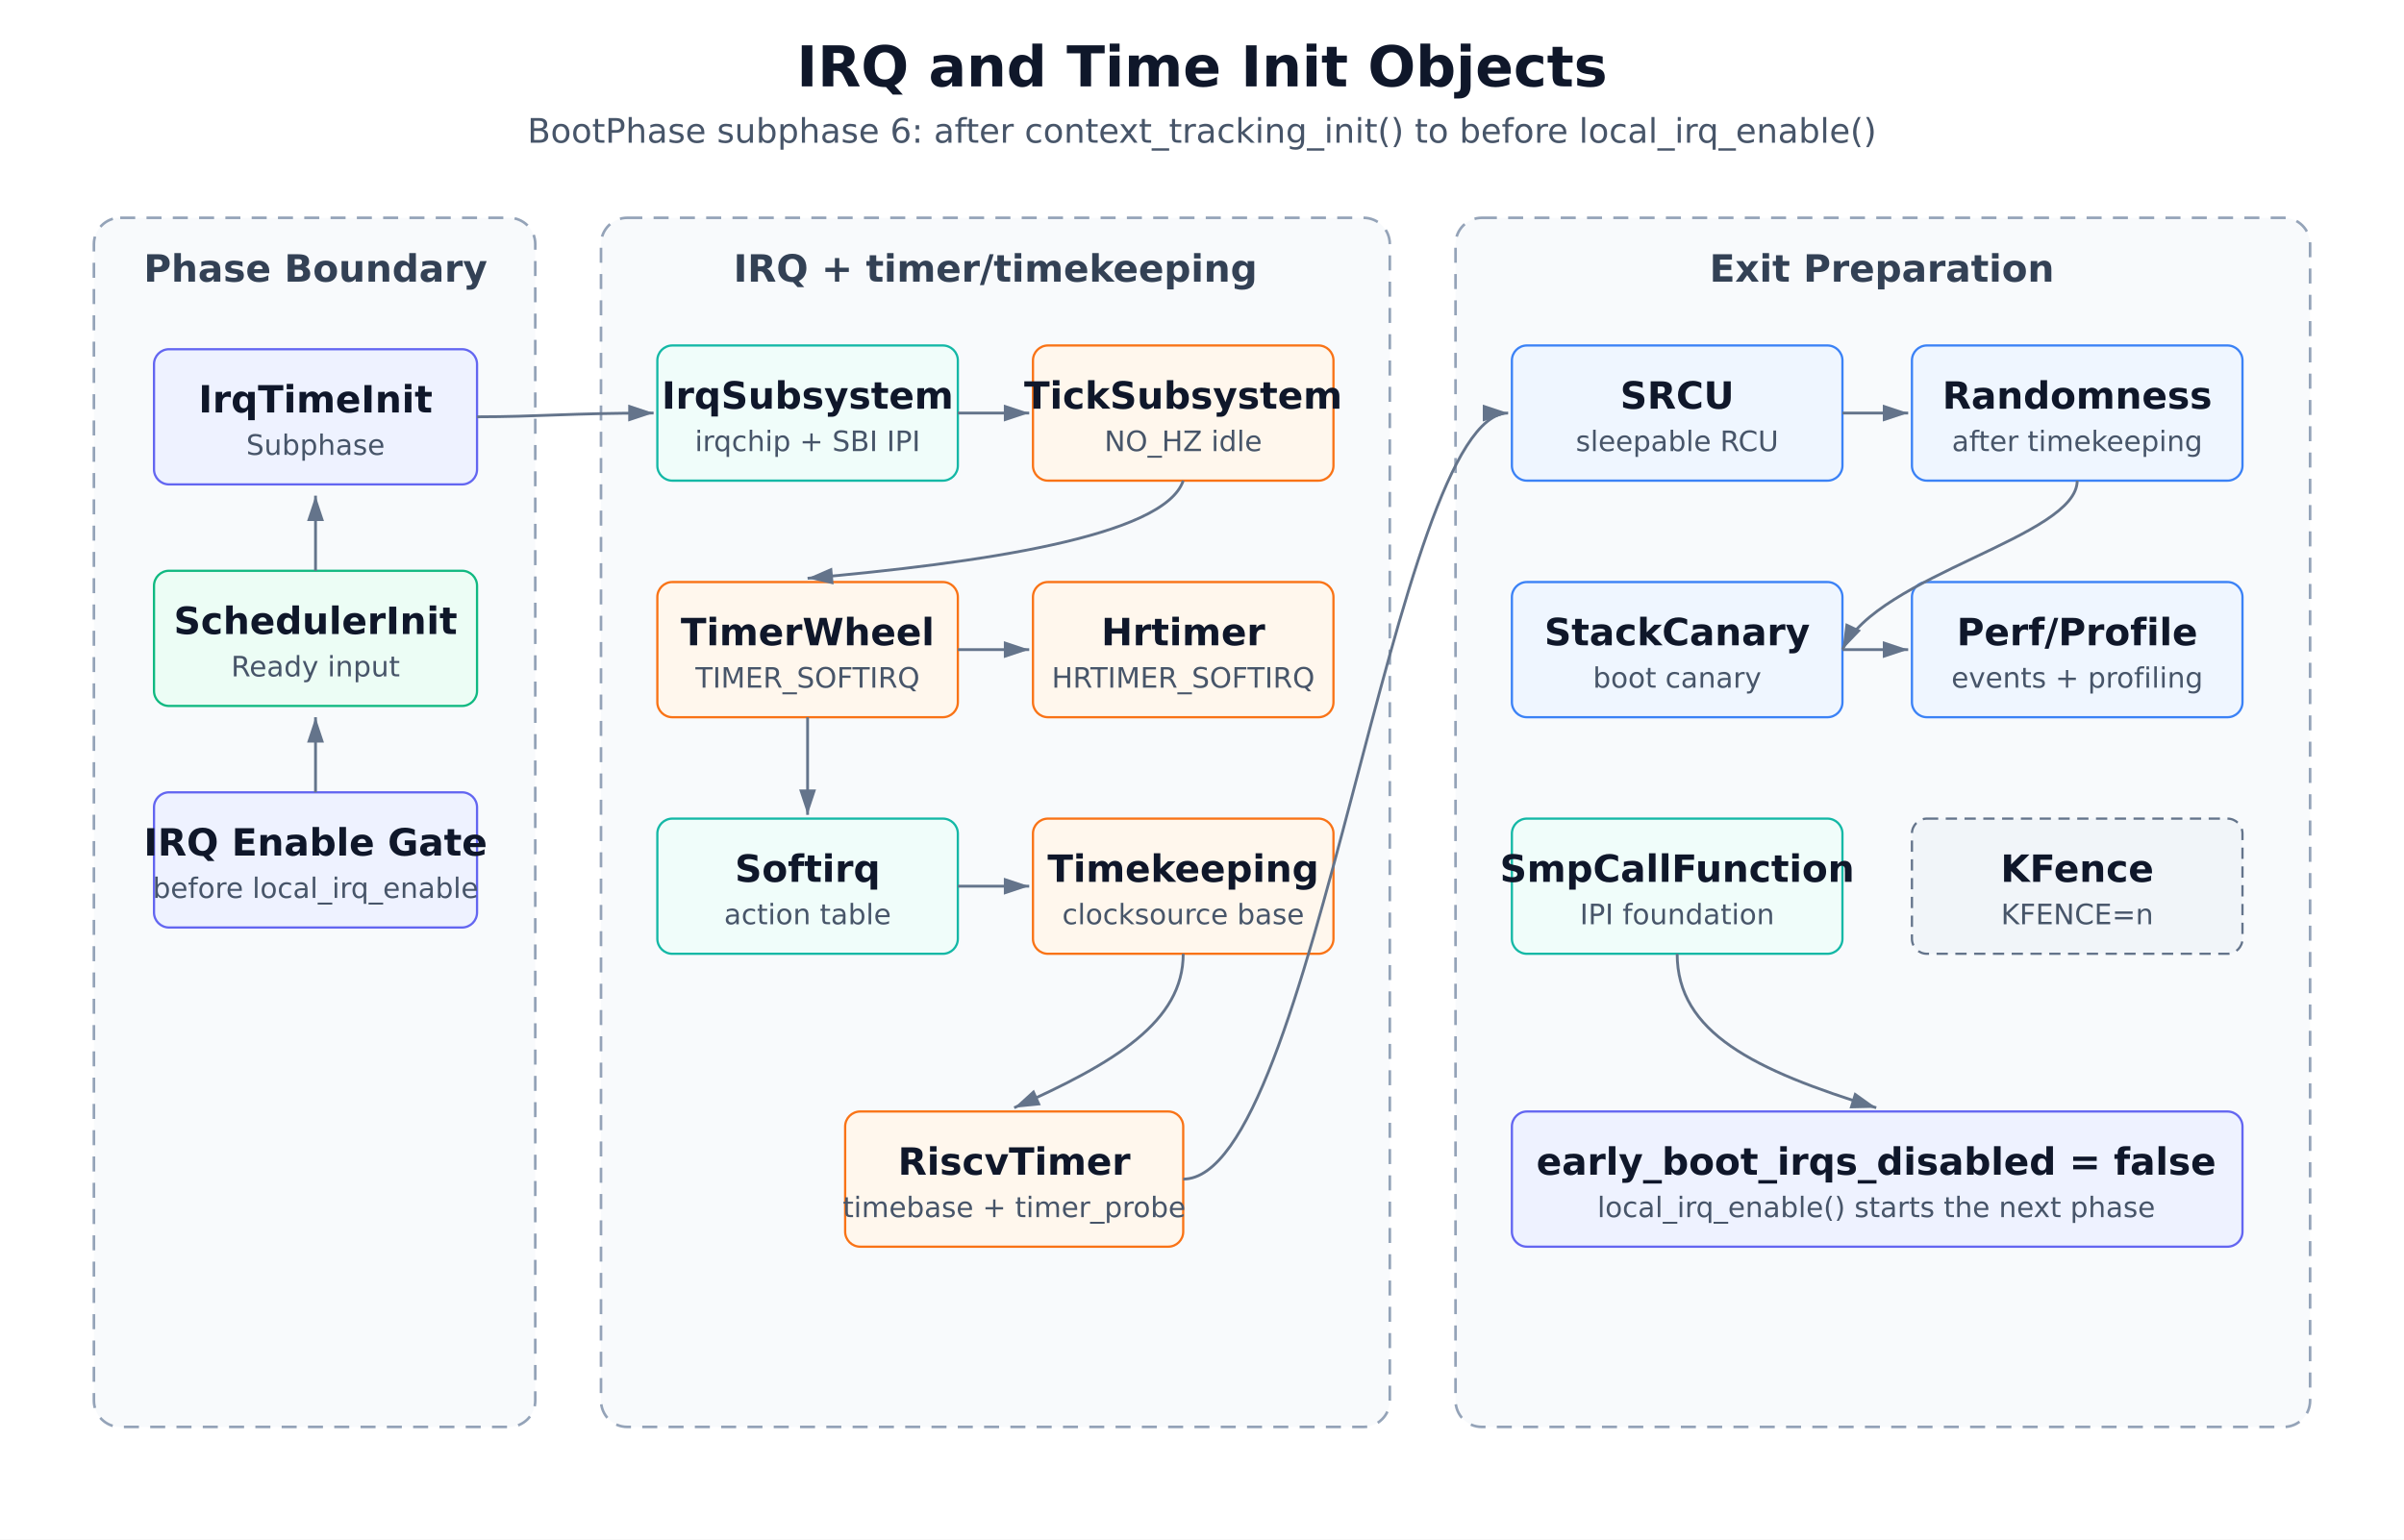
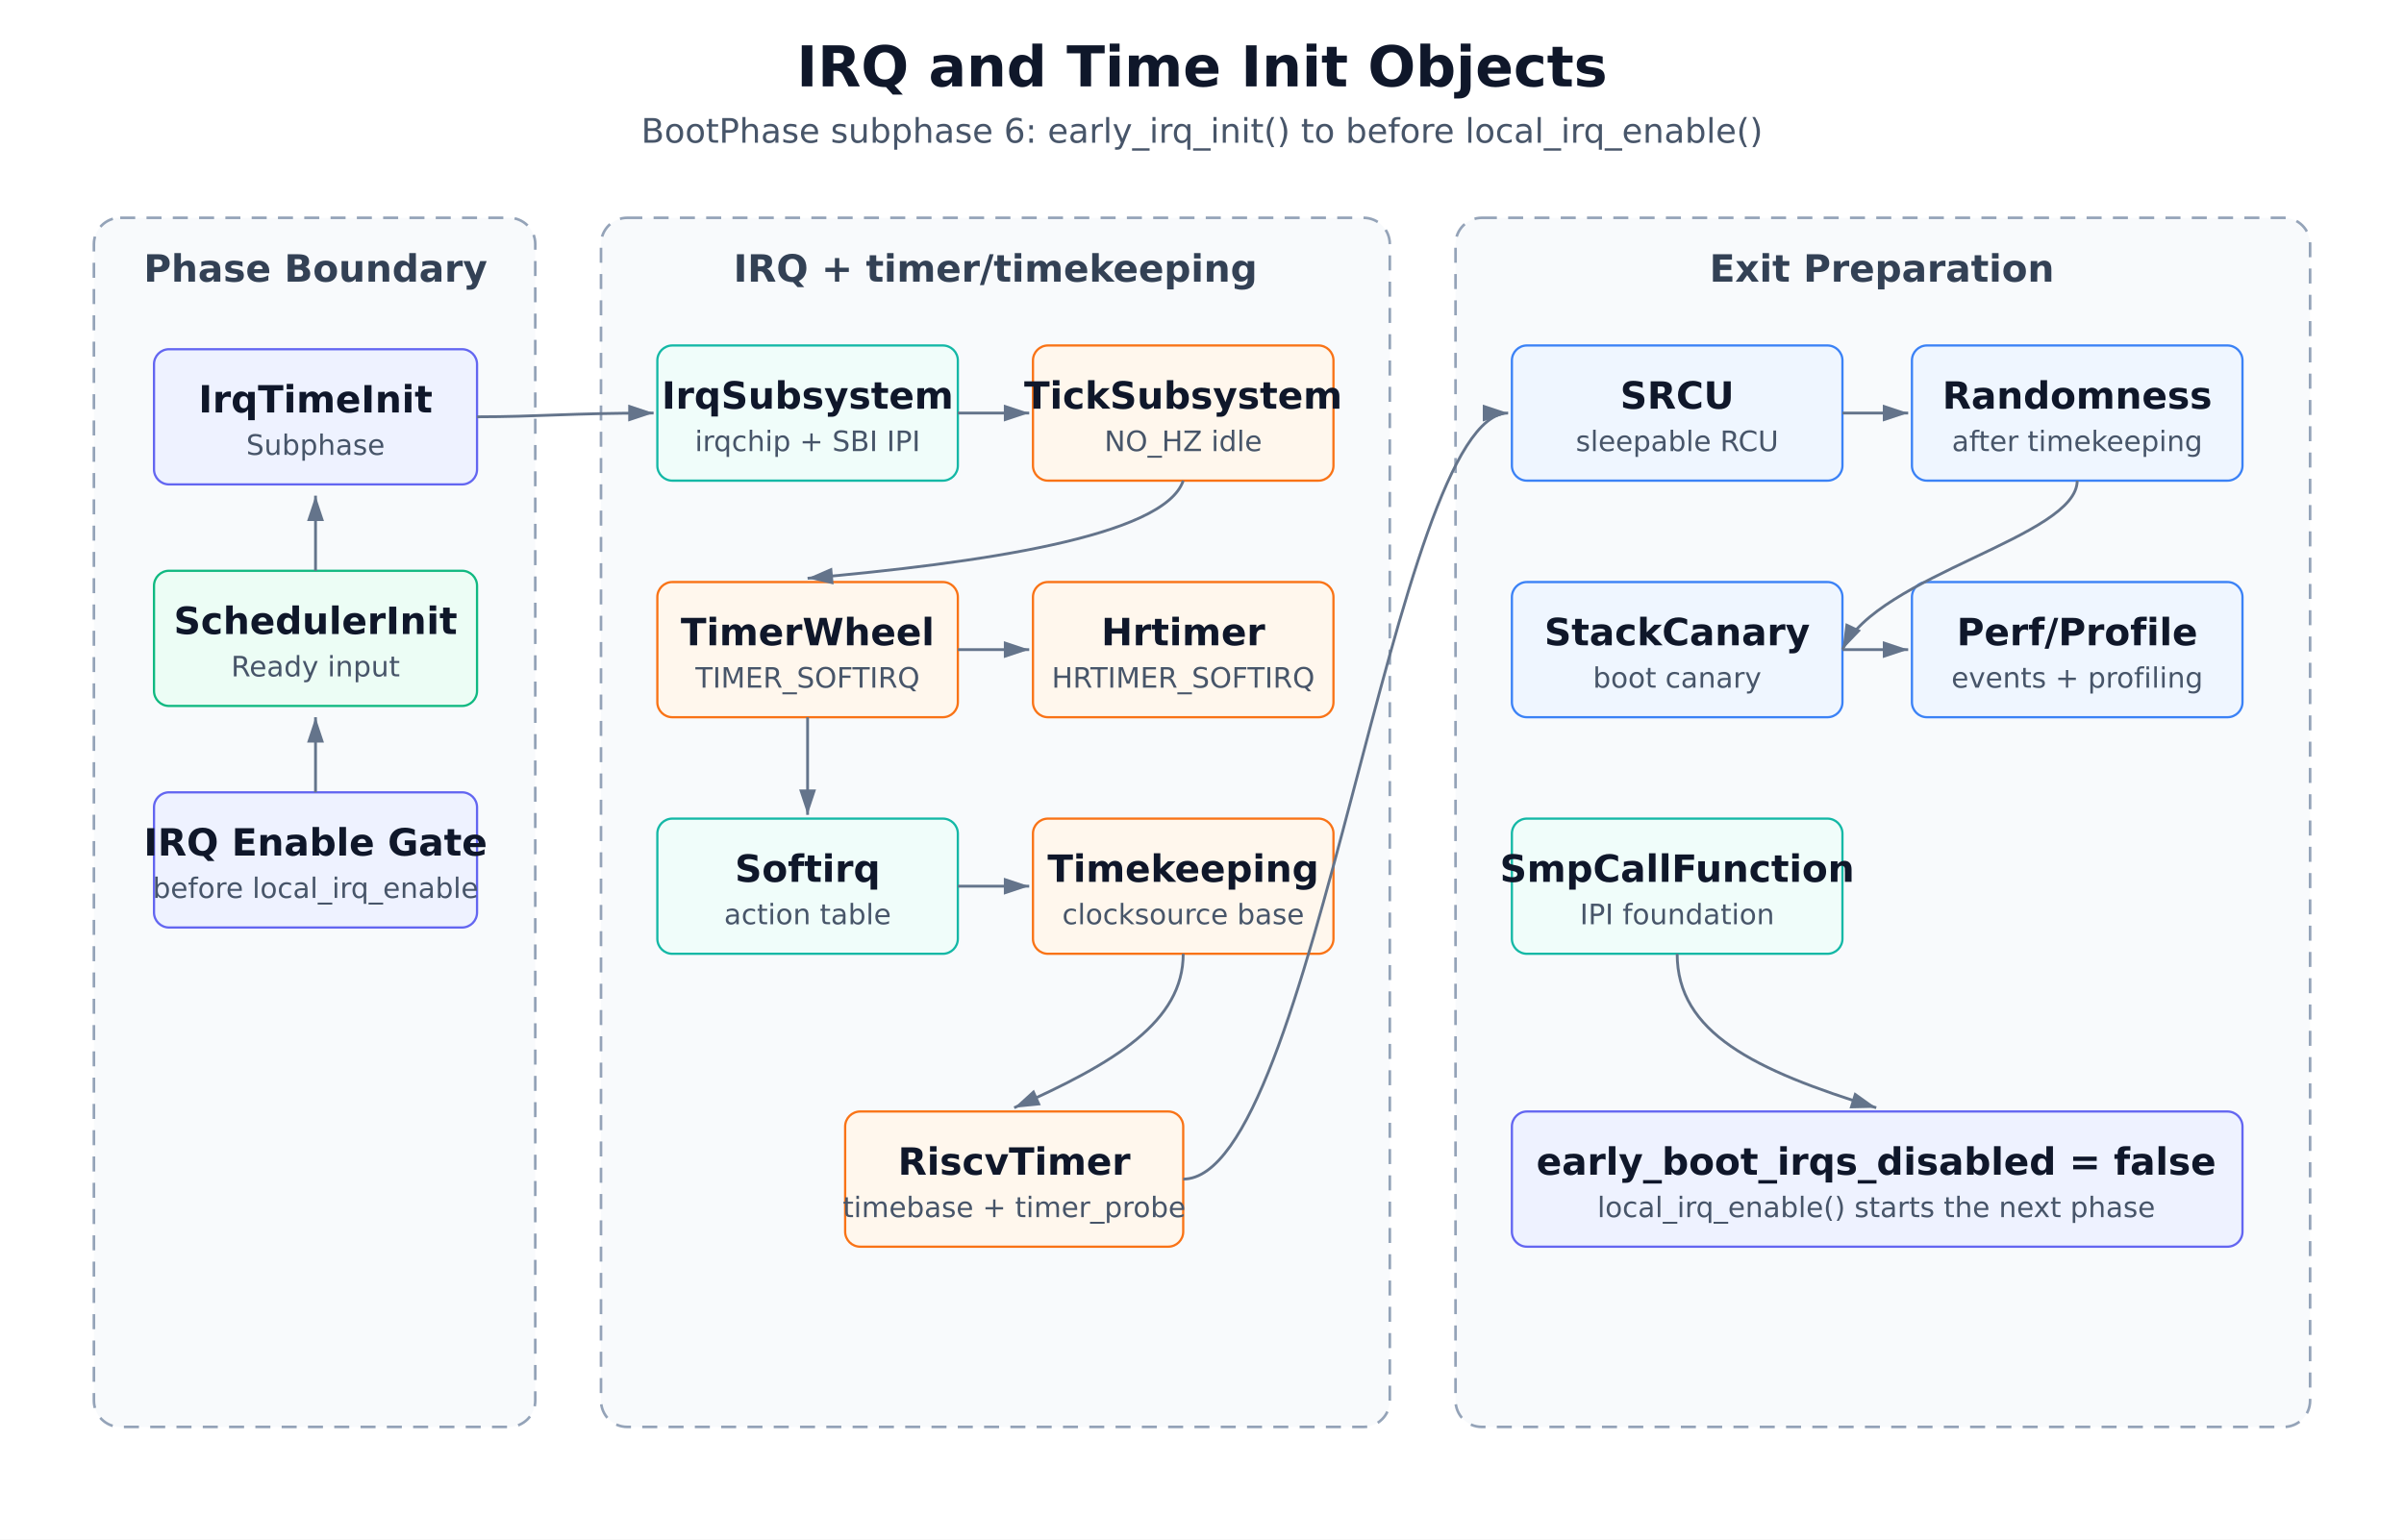
<svg xmlns="http://www.w3.org/2000/svg" width="1280" height="820" viewBox="0 0 1280 820" role="img" aria-labelledby="title desc">
  <defs>
    <style>
      text { font-family: "DejaVu Sans", Arial, sans-serif; fill: #0f172a; }
      .title { font-size: 30px; font-weight: 600; }
      .subtitle { font-size: 18px; fill: #475569; }
      .group { fill: #f8fafc; stroke: #94a3b8; stroke-width: 1.4; stroke-dasharray: 8 6; }
      .box { fill: #ffffff; stroke: #334155; stroke-width: 1.2; }
      .phase { fill: #eef2ff; stroke: #6366f1; }
      .ready { fill: #ecfdf5; stroke: #10b981; }
      .irq { fill: #f0fdfa; stroke: #14b8a6; }
      .time { fill: #fff7ed; stroke: #f97316; }
      .async { fill: #eff6ff; stroke: #3b82f6; }
-       .trimmed { fill: #f1f5f9; stroke: #64748b; stroke-dasharray: 6 4; }
      .label { font-size: 20px; font-weight: 600; dominant-baseline: middle; }
      .small { font-size: 15px; fill: #475569; dominant-baseline: middle; }
      .group-title { font-size: 20px; font-weight: 600; fill: #334155; }
      .edge { stroke: #64748b; stroke-width: 1.5; fill: none; marker-end: url(#arrow); }
    </style>
    <marker id="arrow" markerWidth="10" markerHeight="10" refX="9" refY="3" orient="auto" markerUnits="strokeWidth">
      <path d="M0,0 L0,6 L9,3 z" fill="#64748b" />
    </marker>
  </defs>
  <rect x="0" y="0" width="1280" height="820" fill="#ffffff" />
  <text x="640" y="46" text-anchor="middle" class="title">IRQ and Time Init Objects</text>
-   <text x="640" y="76" text-anchor="middle" class="subtitle">BootPhase subphase 6: after context_tracking_init() to before local_irq_enable()</text>
+   <text x="640" y="76" text-anchor="middle" class="subtitle">BootPhase subphase 6: early_irq_init() to before local_irq_enable()</text>
  <rect x="50" y="116" width="235" height="644" rx="14" class="group" />
  <text x="168" y="150" text-anchor="middle" class="group-title">Phase Boundary</text>
  <rect x="82" y="186" width="172" height="72" rx="8" class="box phase" />
  <text x="168" y="214" text-anchor="middle" class="label">IrqTimeInit</text>
  <text x="168" y="238" text-anchor="middle" class="small">Subphase</text>
  <rect x="82" y="304" width="172" height="72" rx="8" class="box ready" />
  <text x="168" y="332" text-anchor="middle" class="label">SchedulerInit</text>
  <text x="168" y="356" text-anchor="middle" class="small">Ready input</text>
  <rect x="82" y="422" width="172" height="72" rx="8" class="box phase" />
  <text x="168" y="450" text-anchor="middle" class="label">IRQ Enable Gate</text>
  <text x="168" y="474" text-anchor="middle" class="small">before local_irq_enable</text>
  <path d="M168 304 L168 264" class="edge" />
  <path d="M168 422 L168 382" class="edge" />
  <rect x="320" y="116" width="420" height="644" rx="14" class="group" />
  <text x="530" y="150" text-anchor="middle" class="group-title">IRQ + timer/timekeeping</text>
  <rect x="350" y="184" width="160" height="72" rx="8" class="box irq" />
  <text x="430" y="212" text-anchor="middle" class="label">IrqSubsystem</text>
  <text x="430" y="236" text-anchor="middle" class="small">irqchip + SBI IPI</text>
  <rect x="550" y="184" width="160" height="72" rx="8" class="box time" />
  <text x="630" y="212" text-anchor="middle" class="label">TickSubsystem</text>
  <text x="630" y="236" text-anchor="middle" class="small">NO_HZ idle</text>
  <rect x="350" y="310" width="160" height="72" rx="8" class="box time" />
  <text x="430" y="338" text-anchor="middle" class="label">TimerWheel</text>
  <text x="430" y="362" text-anchor="middle" class="small">TIMER_SOFTIRQ</text>
  <rect x="550" y="310" width="160" height="72" rx="8" class="box time" />
  <text x="630" y="338" text-anchor="middle" class="label">Hrtimer</text>
  <text x="630" y="362" text-anchor="middle" class="small">HRTIMER_SOFTIRQ</text>
  <rect x="350" y="436" width="160" height="72" rx="8" class="box irq" />
  <text x="430" y="464" text-anchor="middle" class="label">Softirq</text>
  <text x="430" y="488" text-anchor="middle" class="small">action table</text>
  <rect x="550" y="436" width="160" height="72" rx="8" class="box time" />
  <text x="630" y="464" text-anchor="middle" class="label">Timekeeping</text>
  <text x="630" y="488" text-anchor="middle" class="small">clocksource base</text>
  <rect x="450" y="592" width="180" height="72" rx="8" class="box time" />
  <text x="540" y="620" text-anchor="middle" class="label">RiscvTimer</text>
  <text x="540" y="644" text-anchor="middle" class="small">timebase + timer_probe</text>
  <rect x="775" y="116" width="455" height="644" rx="14" class="group" />
  <text x="1002" y="150" text-anchor="middle" class="group-title">Exit Preparation</text>
  <rect x="805" y="184" width="176" height="72" rx="8" class="box async" />
  <text x="893" y="212" text-anchor="middle" class="label">SRCU</text>
  <text x="893" y="236" text-anchor="middle" class="small">sleepable RCU</text>
  <rect x="1018" y="184" width="176" height="72" rx="8" class="box async" />
  <text x="1106" y="212" text-anchor="middle" class="label">Randomness</text>
  <text x="1106" y="236" text-anchor="middle" class="small">after timekeeping</text>
  <rect x="805" y="310" width="176" height="72" rx="8" class="box async" />
  <text x="893" y="338" text-anchor="middle" class="label">StackCanary</text>
  <text x="893" y="362" text-anchor="middle" class="small">boot canary</text>
  <rect x="1018" y="310" width="176" height="72" rx="8" class="box async" />
  <text x="1106" y="338" text-anchor="middle" class="label">Perf/Profile</text>
  <text x="1106" y="362" text-anchor="middle" class="small">events + profiling</text>
  <rect x="805" y="436" width="176" height="72" rx="8" class="box irq" />
  <text x="893" y="464" text-anchor="middle" class="label">SmpCallFunction</text>
  <text x="893" y="488" text-anchor="middle" class="small">IPI foundation</text>
-   <rect x="1018" y="436" width="176" height="72" rx="8" class="box trimmed" />
-   <text x="1106" y="464" text-anchor="middle" class="label">KFence</text>
-   <text x="1106" y="488" text-anchor="middle" class="small">KFENCE=n</text>
  <rect x="805" y="592" width="389" height="72" rx="8" class="box phase" />
  <text x="999" y="620" text-anchor="middle" class="label">early_boot_irqs_disabled = false</text>
  <text x="999" y="644" text-anchor="middle" class="small">local_irq_enable() starts the next phase</text>
  <path d="M254 222 C286 222, 304 220, 348 220" class="edge" />
  <path d="M510 220 L548 220" class="edge" />
  <path d="M630 256 C620 286, 520 300, 430 308" class="edge" />
  <path d="M510 346 L548 346" class="edge" />
  <path d="M430 382 L430 434" class="edge" />
  <path d="M510 472 L548 472" class="edge" />
  <path d="M630 508 C630 544, 594 566, 540 590" class="edge" />
  <path d="M630 628 C700 628, 742 220, 803 220" class="edge" />
  <path d="M981 220 L1016 220" class="edge" />
  <path d="M1106 256 C1106 286, 1000 306, 981 346" class="edge" />
  <path d="M981 346 L1016 346" class="edge" />
  <path d="M893 508 C893 550, 934 570, 999 590" class="edge" />
</svg>
